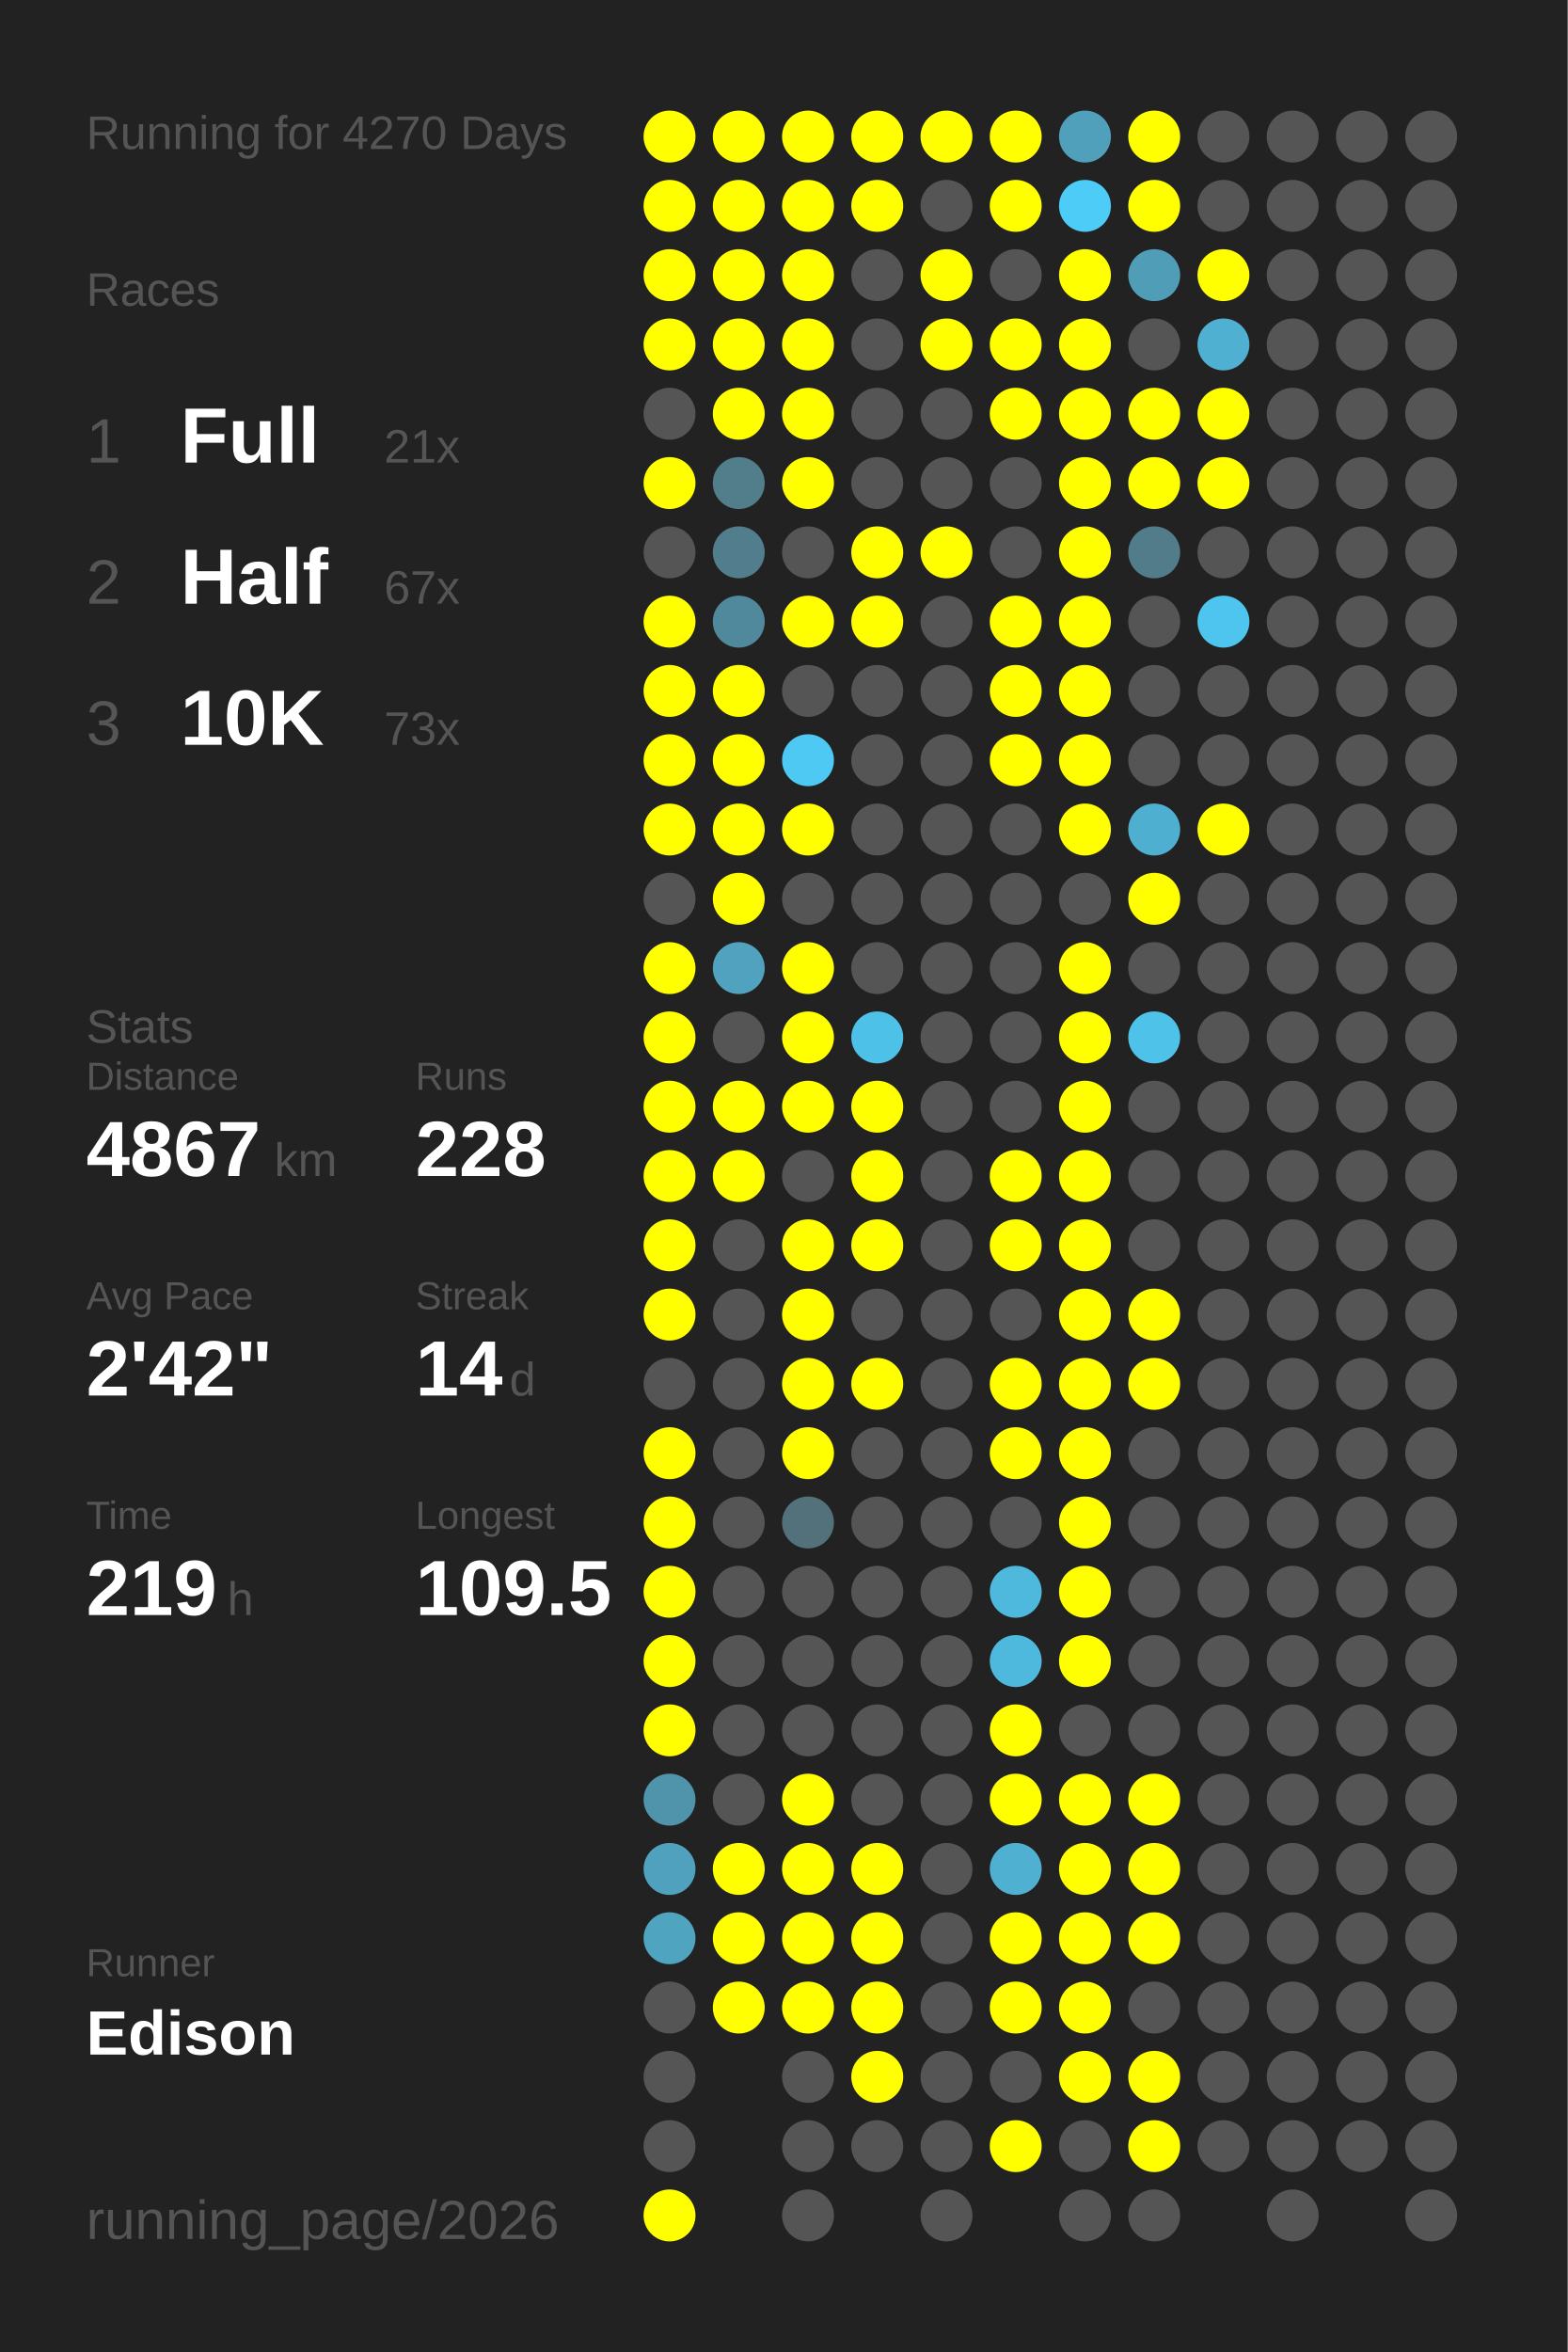
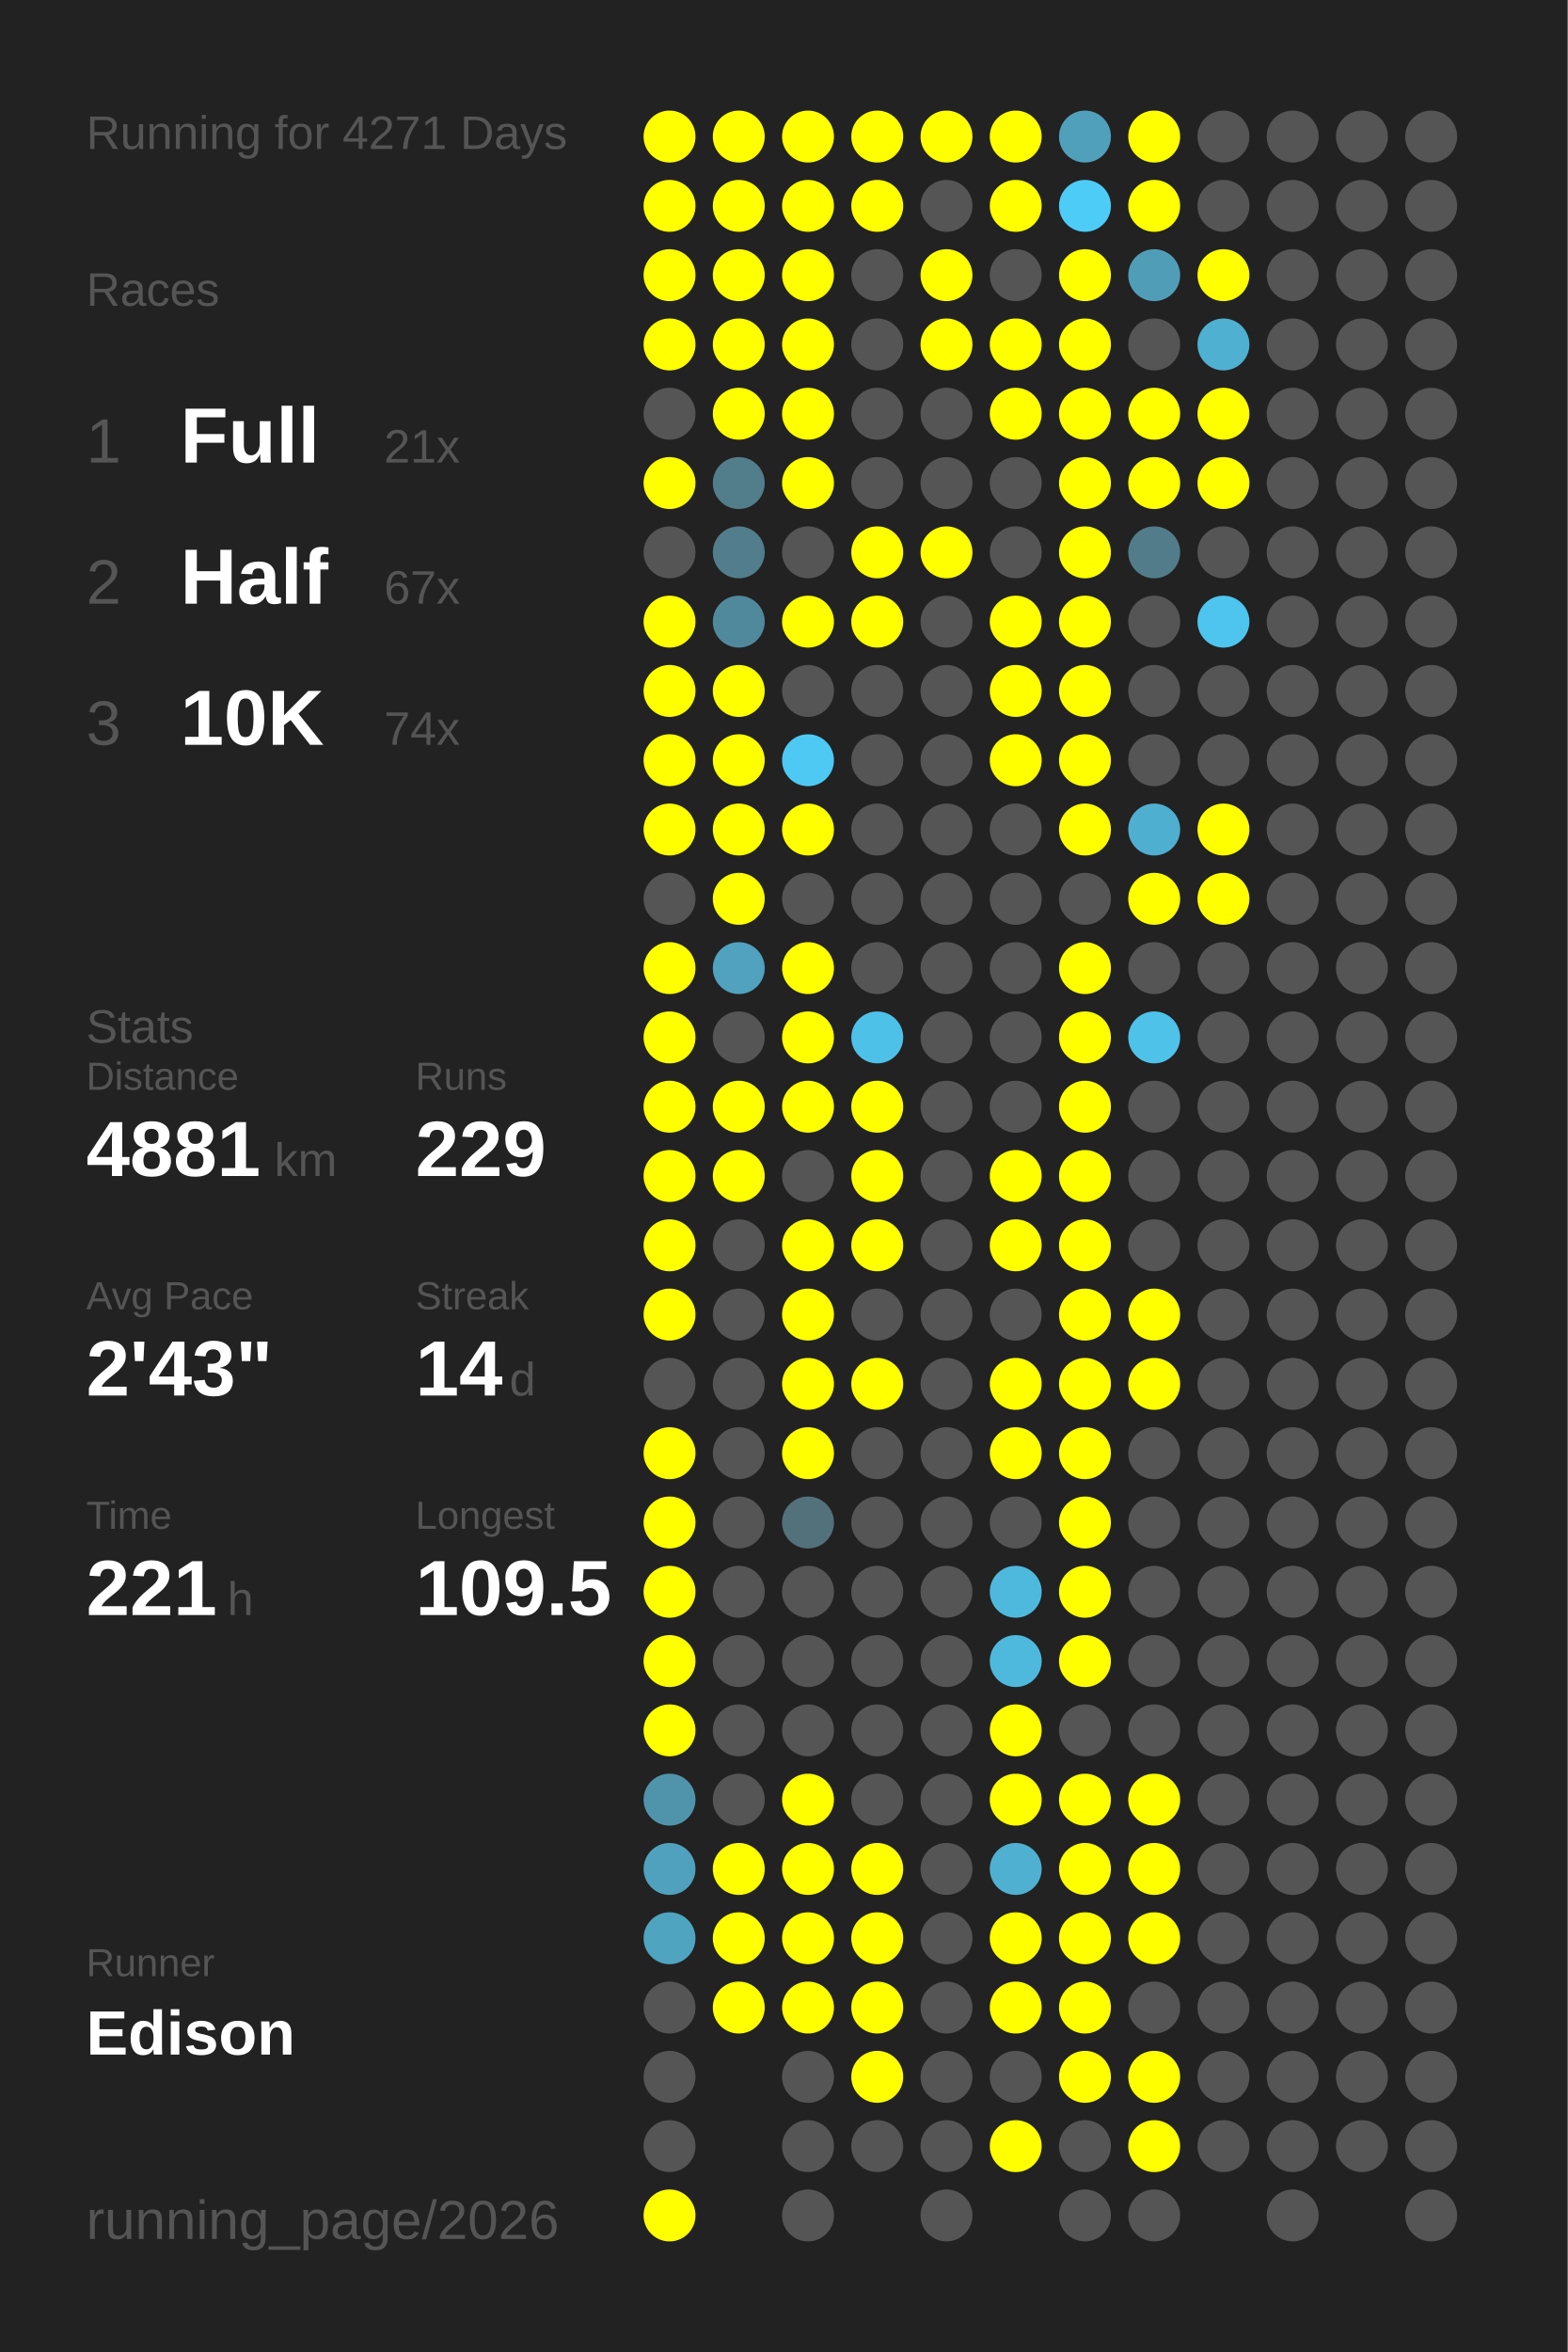
<svg xmlns="http://www.w3.org/2000/svg" baseProfile="full" height="300mm" version="1.1" viewBox="0,0,200,300" width="200mm">
  <defs />
  <rect fill="#222222" height="300" width="200" x="0" y="0" />
-   <text fill="#555555" style="font-size:6px; font-family:Arial;" x="11" y="19">Running for 4270 Days</text>
+   <text fill="#555555" style="font-size:6px; font-family:Arial;" x="11" y="19">Running for 4271 Days</text>
  <text fill="#555555" style="font-size:6px; font-family:Arial;" x="11" y="39">Races</text>
  <text fill="#555555" style="font-size:8px; font-family:Arial;" x="11" y="59">1</text>
  <text fill="#FFFFFF" style="font-size:10px; font-family:Arial; font-weight:bold;" x="23" y="59">Full</text>
  <text fill="#555555" style="font-size:6px; font-family:Arial;" x="49" y="59">21x</text>
  <text fill="#555555" style="font-size:8px; font-family:Arial;" x="11" y="77">2</text>
  <text fill="#FFFFFF" style="font-size:10px; font-family:Arial; font-weight:bold;" x="23" y="77">Half</text>
  <text fill="#555555" style="font-size:6px; font-family:Arial;" x="49" y="77">67x</text>
  <text fill="#555555" style="font-size:8px; font-family:Arial;" x="11" y="95">3</text>
  <text fill="#FFFFFF" style="font-size:10px; font-family:Arial; font-weight:bold;" x="23" y="95">10K</text>
-   <text fill="#555555" style="font-size:6px; font-family:Arial;" x="49" y="95">73x</text>
+   <text fill="#555555" style="font-size:6px; font-family:Arial;" x="49" y="95">74x</text>
  <text fill="#555555" style="font-size:6px; font-family:Arial;" x="11" y="133">Stats</text>
  <text fill="#555555" style="font-size:5px; font-family:Arial;" x="11" y="139">Distance</text>
-   <text fill="#FFFFFF" style="font-size:10px; font-family:Arial; font-weight:bold;" x="11" y="150">4867</text>
+   <text fill="#FFFFFF" style="font-size:10px; font-family:Arial; font-weight:bold;" x="11" y="150">4881</text>
  <text fill="#555555" style="font-size:6px; font-family:Arial;" x="35" y="150">km</text>
  <text fill="#555555" style="font-size:5px; font-family:Arial;" x="53" y="139">Runs</text>
-   <text fill="#FFFFFF" style="font-size:10px; font-family:Arial; font-weight:bold;" x="53" y="150">228</text>
+   <text fill="#FFFFFF" style="font-size:10px; font-family:Arial; font-weight:bold;" x="53" y="150">229</text>
  <text fill="#555555" style="font-size:5px; font-family:Arial;" x="11" y="167">Avg Pace</text>
-   <text fill="#FFFFFF" style="font-size:10px; font-family:Arial; font-weight:bold;" x="11" y="178">2'42"</text>
+   <text fill="#FFFFFF" style="font-size:10px; font-family:Arial; font-weight:bold;" x="11" y="178">2'43"</text>
  <text fill="#555555" style="font-size:5px; font-family:Arial;" x="53" y="167">Streak</text>
  <text fill="#FFFFFF" style="font-size:10px; font-family:Arial; font-weight:bold;" x="53" y="178">14</text>
  <text fill="#555555" style="font-size:6px; font-family:Arial;" x="65" y="178">d</text>
  <text fill="#555555" style="font-size:5px; font-family:Arial;" x="11" y="195">Time</text>
-   <text fill="#FFFFFF" style="font-size:10px; font-family:Arial; font-weight:bold;" x="11" y="206">219</text>
+   <text fill="#FFFFFF" style="font-size:10px; font-family:Arial; font-weight:bold;" x="11" y="206">221</text>
  <text fill="#555555" style="font-size:6px; font-family:Arial;" x="29" y="206">h</text>
  <text fill="#555555" style="font-size:5px; font-family:Arial;" x="53" y="195">Longest</text>
  <text fill="#FFFFFF" style="font-size:10px; font-family:Arial; font-weight:bold;" x="53" y="206">109.5</text>
  <text fill="#555555" style="font-size:5px; font-family:Arial;" x="11" y="252.065">Runner</text>
  <text fill="#FFFFFF" style="font-size:8px; font-family:Arial; font-weight:bold;" x="11" y="262.065">Edison</text>
  <text fill="#555555" style="font-size:7px; font-family:Arial;" x="11" y="285.581">running_page/2026</text>
  <circle cx="85.417" cy="17.419" fill="#FFFF00" r="3.312" />
  <circle cx="85.417" cy="26.258" fill="#FFFF00" r="3.312" />
  <circle cx="85.417" cy="35.097" fill="#FFFF00" r="3.312" />
  <circle cx="85.417" cy="43.935" fill="#FFFF00" r="3.312" />
  <circle cx="85.417" cy="52.774" fill="#555555" r="3.312" />
  <circle cx="85.417" cy="61.613" fill="#FFFF00" r="3.312" />
  <circle cx="85.417" cy="70.452" fill="#555555" r="3.312" />
  <circle cx="85.417" cy="79.29" fill="#FFFF00" r="3.312" />
  <circle cx="85.417" cy="88.129" fill="#FFFF00" r="3.312" />
  <circle cx="85.417" cy="96.968" fill="#FFFF00" r="3.312" />
  <circle cx="85.417" cy="105.806" fill="#FFFF00" r="3.312" />
  <circle cx="85.417" cy="114.645" fill="#555555" r="3.312" />
  <circle cx="85.417" cy="123.484" fill="#FFFF00" r="3.312" />
  <circle cx="85.417" cy="132.323" fill="#FFFF00" r="3.312" />
  <circle cx="85.417" cy="141.161" fill="#FFFF00" r="3.312" />
  <circle cx="85.417" cy="150" fill="#FFFF00" r="3.312" />
  <circle cx="85.417" cy="158.839" fill="#FFFF00" r="3.312" />
  <circle cx="85.417" cy="167.677" fill="#FFFF00" r="3.312" />
  <circle cx="85.417" cy="176.516" fill="#555555" r="3.312" />
  <circle cx="85.417" cy="185.355" fill="#FFFF00" r="3.312" />
  <circle cx="85.417" cy="194.194" fill="#FFFF00" r="3.312" />
  <circle cx="85.417" cy="203.032" fill="#FFFF00" r="3.312" />
  <circle cx="85.417" cy="211.871" fill="#FFFF00" r="3.312" />
  <circle cx="85.417" cy="220.71" fill="#FFFF00" r="3.312" />
  <circle cx="85.417" cy="229.548" fill="#5094ab" r="3.312" />
  <circle cx="85.417" cy="238.387" fill="#50a1bd" r="3.312" />
  <circle cx="85.417" cy="247.226" fill="#4fa4c0" r="3.312" />
  <circle cx="85.417" cy="256.065" fill="#555555" r="3.312" />
  <circle cx="85.417" cy="264.903" fill="#555555" r="3.312" />
  <circle cx="85.417" cy="273.742" fill="#555555" r="3.312" />
  <circle cx="85.417" cy="282.581" fill="#FFFF00" r="3.312" />
  <circle cx="94.25" cy="17.419" fill="#FFFF00" r="3.312" />
  <circle cx="94.25" cy="26.258" fill="#FFFF00" r="3.312" />
  <circle cx="94.25" cy="35.097" fill="#FFFF00" r="3.312" />
  <circle cx="94.25" cy="43.935" fill="#FFFF00" r="3.312" />
  <circle cx="94.25" cy="52.774" fill="#FFFF00" r="3.312" />
  <circle cx="94.25" cy="61.613" fill="#527d8b" r="3.312" />
  <circle cx="94.25" cy="70.452" fill="#527d8c" r="3.312" />
  <circle cx="94.25" cy="79.29" fill="#51899c" r="3.312" />
  <circle cx="94.25" cy="88.129" fill="#FFFF00" r="3.312" />
  <circle cx="94.25" cy="96.968" fill="#FFFF00" r="3.312" />
  <circle cx="94.25" cy="105.806" fill="#FFFF00" r="3.312" />
  <circle cx="94.25" cy="114.645" fill="#FFFF00" r="3.312" />
  <circle cx="94.25" cy="123.484" fill="#50a2be" r="3.312" />
  <circle cx="94.25" cy="132.323" fill="#555555" r="3.312" />
  <circle cx="94.25" cy="141.161" fill="#FFFF00" r="3.312" />
  <circle cx="94.25" cy="150" fill="#FFFF00" r="3.312" />
  <circle cx="94.25" cy="158.839" fill="#555555" r="3.312" />
  <circle cx="94.25" cy="167.677" fill="#555555" r="3.312" />
  <circle cx="94.25" cy="176.516" fill="#555555" r="3.312" />
  <circle cx="94.25" cy="185.355" fill="#555555" r="3.312" />
  <circle cx="94.25" cy="194.194" fill="#555555" r="3.312" />
  <circle cx="94.25" cy="203.032" fill="#555555" r="3.312" />
  <circle cx="94.25" cy="211.871" fill="#555555" r="3.312" />
  <circle cx="94.25" cy="220.71" fill="#555555" r="3.312" />
  <circle cx="94.25" cy="229.548" fill="#555555" r="3.312" />
  <circle cx="94.25" cy="238.387" fill="#FFFF00" r="3.312" />
  <circle cx="94.25" cy="247.226" fill="#FFFF00" r="3.312" />
  <circle cx="94.25" cy="256.065" fill="#FFFF00" r="3.312" />
  <circle cx="103.083" cy="17.419" fill="#FFFF00" r="3.312" />
  <circle cx="103.083" cy="26.258" fill="#FFFF00" r="3.312" />
  <circle cx="103.083" cy="35.097" fill="#FFFF00" r="3.312" />
  <circle cx="103.083" cy="43.935" fill="#FFFF00" r="3.312" />
  <circle cx="103.083" cy="52.774" fill="#FFFF00" r="3.312" />
  <circle cx="103.083" cy="61.613" fill="#FFFF00" r="3.312" />
  <circle cx="103.083" cy="70.452" fill="#555555" r="3.312" />
  <circle cx="103.083" cy="79.29" fill="#FFFF00" r="3.312" />
  <circle cx="103.083" cy="88.129" fill="#555555" r="3.312" />
  <circle cx="103.083" cy="96.968" fill="#4dc9f3" r="3.312" />
  <circle cx="103.083" cy="105.806" fill="#FFFF00" r="3.312" />
  <circle cx="103.083" cy="114.645" fill="#555555" r="3.312" />
  <circle cx="103.083" cy="123.484" fill="#FFFF00" r="3.312" />
  <circle cx="103.083" cy="132.323" fill="#FFFF00" r="3.312" />
  <circle cx="103.083" cy="141.161" fill="#FFFF00" r="3.312" />
  <circle cx="103.083" cy="150" fill="#555555" r="3.312" />
  <circle cx="103.083" cy="158.839" fill="#FFFF00" r="3.312" />
  <circle cx="103.083" cy="167.677" fill="#FFFF00" r="3.312" />
  <circle cx="103.083" cy="176.516" fill="#FFFF00" r="3.312" />
  <circle cx="103.083" cy="185.355" fill="#FFFF00" r="3.312" />
  <circle cx="103.083" cy="194.194" fill="#53717b" r="3.312" />
  <circle cx="103.083" cy="203.032" fill="#555555" r="3.312" />
  <circle cx="103.083" cy="211.871" fill="#555555" r="3.312" />
  <circle cx="103.083" cy="220.71" fill="#555555" r="3.312" />
  <circle cx="103.083" cy="229.548" fill="#FFFF00" r="3.312" />
  <circle cx="103.083" cy="238.387" fill="#FFFF00" r="3.312" />
  <circle cx="103.083" cy="247.226" fill="#FFFF00" r="3.312" />
  <circle cx="103.083" cy="256.065" fill="#FFFF00" r="3.312" />
  <circle cx="103.083" cy="264.903" fill="#555555" r="3.312" />
  <circle cx="103.083" cy="273.742" fill="#555555" r="3.312" />
  <circle cx="103.083" cy="282.581" fill="#555555" r="3.312" />
  <circle cx="111.917" cy="17.419" fill="#FFFF00" r="3.312" />
  <circle cx="111.917" cy="26.258" fill="#FFFF00" r="3.312" />
  <circle cx="111.917" cy="35.097" fill="#555555" r="3.312" />
  <circle cx="111.917" cy="43.935" fill="#555555" r="3.312" />
  <circle cx="111.917" cy="52.774" fill="#555555" r="3.312" />
  <circle cx="111.917" cy="61.613" fill="#555555" r="3.312" />
  <circle cx="111.917" cy="70.452" fill="#FFFF00" r="3.312" />
  <circle cx="111.917" cy="79.29" fill="#FFFF00" r="3.312" />
  <circle cx="111.917" cy="88.129" fill="#555555" r="3.312" />
  <circle cx="111.917" cy="96.968" fill="#555555" r="3.312" />
  <circle cx="111.917" cy="105.806" fill="#555555" r="3.312" />
  <circle cx="111.917" cy="114.645" fill="#555555" r="3.312" />
  <circle cx="111.917" cy="123.484" fill="#555555" r="3.312" />
  <circle cx="111.917" cy="132.323" fill="#4ec1e8" r="3.312" />
  <circle cx="111.917" cy="141.161" fill="#FFFF00" r="3.312" />
  <circle cx="111.917" cy="150" fill="#FFFF00" r="3.312" />
  <circle cx="111.917" cy="158.839" fill="#FFFF00" r="3.312" />
  <circle cx="111.917" cy="167.677" fill="#555555" r="3.312" />
  <circle cx="111.917" cy="176.516" fill="#FFFF00" r="3.312" />
  <circle cx="111.917" cy="185.355" fill="#555555" r="3.312" />
  <circle cx="111.917" cy="194.194" fill="#555555" r="3.312" />
  <circle cx="111.917" cy="203.032" fill="#555555" r="3.312" />
  <circle cx="111.917" cy="211.871" fill="#555555" r="3.312" />
  <circle cx="111.917" cy="220.71" fill="#555555" r="3.312" />
  <circle cx="111.917" cy="229.548" fill="#555555" r="3.312" />
  <circle cx="111.917" cy="238.387" fill="#FFFF00" r="3.312" />
  <circle cx="111.917" cy="247.226" fill="#FFFF00" r="3.312" />
  <circle cx="111.917" cy="256.065" fill="#FFFF00" r="3.312" />
  <circle cx="111.917" cy="264.903" fill="#FFFF00" r="3.312" />
  <circle cx="111.917" cy="273.742" fill="#555555" r="3.312" />
  <circle cx="120.75" cy="17.419" fill="#FFFF00" r="3.312" />
  <circle cx="120.75" cy="26.258" fill="#555555" r="3.312" />
  <circle cx="120.75" cy="35.097" fill="#FFFF00" r="3.312" />
  <circle cx="120.75" cy="43.935" fill="#FFFF00" r="3.312" />
  <circle cx="120.75" cy="52.774" fill="#555555" r="3.312" />
  <circle cx="120.75" cy="61.613" fill="#555555" r="3.312" />
  <circle cx="120.75" cy="70.452" fill="#FFFF00" r="3.312" />
  <circle cx="120.75" cy="79.29" fill="#555555" r="3.312" />
  <circle cx="120.75" cy="88.129" fill="#555555" r="3.312" />
  <circle cx="120.75" cy="96.968" fill="#555555" r="3.312" />
  <circle cx="120.75" cy="105.806" fill="#555555" r="3.312" />
  <circle cx="120.75" cy="114.645" fill="#555555" r="3.312" />
  <circle cx="120.75" cy="123.484" fill="#555555" r="3.312" />
  <circle cx="120.75" cy="132.323" fill="#555555" r="3.312" />
  <circle cx="120.75" cy="141.161" fill="#555555" r="3.312" />
  <circle cx="120.75" cy="150" fill="#555555" r="3.312" />
  <circle cx="120.75" cy="158.839" fill="#555555" r="3.312" />
  <circle cx="120.75" cy="167.677" fill="#555555" r="3.312" />
  <circle cx="120.75" cy="176.516" fill="#555555" r="3.312" />
  <circle cx="120.75" cy="185.355" fill="#555555" r="3.312" />
  <circle cx="120.75" cy="194.194" fill="#555555" r="3.312" />
  <circle cx="120.75" cy="203.032" fill="#555555" r="3.312" />
  <circle cx="120.75" cy="211.871" fill="#555555" r="3.312" />
  <circle cx="120.75" cy="220.71" fill="#555555" r="3.312" />
  <circle cx="120.75" cy="229.548" fill="#555555" r="3.312" />
  <circle cx="120.75" cy="238.387" fill="#555555" r="3.312" />
  <circle cx="120.75" cy="247.226" fill="#555555" r="3.312" />
  <circle cx="120.75" cy="256.065" fill="#555555" r="3.312" />
  <circle cx="120.75" cy="264.903" fill="#555555" r="3.312" />
  <circle cx="120.75" cy="273.742" fill="#555555" r="3.312" />
  <circle cx="120.75" cy="282.581" fill="#555555" r="3.312" />
  <circle cx="129.583" cy="17.419" fill="#FFFF00" r="3.312" />
  <circle cx="129.583" cy="26.258" fill="#FFFF00" r="3.312" />
  <circle cx="129.583" cy="35.097" fill="#555555" r="3.312" />
  <circle cx="129.583" cy="43.935" fill="#FFFF00" r="3.312" />
  <circle cx="129.583" cy="52.774" fill="#FFFF00" r="3.312" />
  <circle cx="129.583" cy="61.613" fill="#555555" r="3.312" />
  <circle cx="129.583" cy="70.452" fill="#555555" r="3.312" />
  <circle cx="129.583" cy="79.29" fill="#FFFF00" r="3.312" />
  <circle cx="129.583" cy="88.129" fill="#FFFF00" r="3.312" />
  <circle cx="129.583" cy="96.968" fill="#FFFF00" r="3.312" />
  <circle cx="129.583" cy="105.806" fill="#555555" r="3.312" />
  <circle cx="129.583" cy="114.645" fill="#555555" r="3.312" />
  <circle cx="129.583" cy="123.484" fill="#555555" r="3.312" />
  <circle cx="129.583" cy="132.323" fill="#555555" r="3.312" />
  <circle cx="129.583" cy="141.161" fill="#555555" r="3.312" />
  <circle cx="129.583" cy="150" fill="#FFFF00" r="3.312" />
  <circle cx="129.583" cy="158.839" fill="#FFFF00" r="3.312" />
  <circle cx="129.583" cy="167.677" fill="#555555" r="3.312" />
  <circle cx="129.583" cy="176.516" fill="#FFFF00" r="3.312" />
  <circle cx="129.583" cy="185.355" fill="#FFFF00" r="3.312" />
  <circle cx="129.583" cy="194.194" fill="#555555" r="3.312" />
  <circle cx="129.583" cy="203.032" fill="#4eb9dd" r="3.312" />
  <circle cx="129.583" cy="211.871" fill="#4eb9dd" r="3.312" />
  <circle cx="129.583" cy="220.71" fill="#FFFF00" r="3.312" />
  <circle cx="129.583" cy="229.548" fill="#FFFF00" r="3.312" />
  <circle cx="129.583" cy="238.387" fill="#4fb0d1" r="3.312" />
  <circle cx="129.583" cy="247.226" fill="#FFFF00" r="3.312" />
  <circle cx="129.583" cy="256.065" fill="#FFFF00" r="3.312" />
  <circle cx="129.583" cy="264.903" fill="#555555" r="3.312" />
  <circle cx="129.583" cy="273.742" fill="#FFFF00" r="3.312" />
  <circle cx="138.417" cy="17.419" fill="#50a0bb" r="3.312" />
  <circle cx="138.417" cy="26.258" fill="#4dccf7" r="3.312" />
  <circle cx="138.417" cy="35.097" fill="#FFFF00" r="3.312" />
  <circle cx="138.417" cy="43.935" fill="#FFFF00" r="3.312" />
  <circle cx="138.417" cy="52.774" fill="#FFFF00" r="3.312" />
  <circle cx="138.417" cy="61.613" fill="#FFFF00" r="3.312" />
  <circle cx="138.417" cy="70.452" fill="#FFFF00" r="3.312" />
  <circle cx="138.417" cy="79.29" fill="#FFFF00" r="3.312" />
  <circle cx="138.417" cy="88.129" fill="#FFFF00" r="3.312" />
  <circle cx="138.417" cy="96.968" fill="#FFFF00" r="3.312" />
  <circle cx="138.417" cy="105.806" fill="#FFFF00" r="3.312" />
  <circle cx="138.417" cy="114.645" fill="#555555" r="3.312" />
  <circle cx="138.417" cy="123.484" fill="#FFFF00" r="3.312" />
  <circle cx="138.417" cy="132.323" fill="#FFFF00" r="3.312" />
  <circle cx="138.417" cy="141.161" fill="#FFFF00" r="3.312" />
  <circle cx="138.417" cy="150" fill="#FFFF00" r="3.312" />
  <circle cx="138.417" cy="158.839" fill="#FFFF00" r="3.312" />
  <circle cx="138.417" cy="167.677" fill="#FFFF00" r="3.312" />
  <circle cx="138.417" cy="176.516" fill="#FFFF00" r="3.312" />
  <circle cx="138.417" cy="185.355" fill="#FFFF00" r="3.312" />
  <circle cx="138.417" cy="194.194" fill="#FFFF00" r="3.312" />
  <circle cx="138.417" cy="203.032" fill="#FFFF00" r="3.312" />
  <circle cx="138.417" cy="211.871" fill="#FFFF00" r="3.312" />
  <circle cx="138.417" cy="220.71" fill="#555555" r="3.312" />
  <circle cx="138.417" cy="229.548" fill="#FFFF00" r="3.312" />
  <circle cx="138.417" cy="238.387" fill="#FFFF00" r="3.312" />
  <circle cx="138.417" cy="247.226" fill="#FFFF00" r="3.312" />
  <circle cx="138.417" cy="256.065" fill="#FFFF00" r="3.312" />
  <circle cx="138.417" cy="264.903" fill="#FFFF00" r="3.312" />
  <circle cx="138.417" cy="273.742" fill="#555555" r="3.312" />
  <circle cx="138.417" cy="282.581" fill="#555555" r="3.312" />
  <circle cx="147.25" cy="17.419" fill="#FFFF00" r="3.312" />
  <circle cx="147.25" cy="26.258" fill="#FFFF00" r="3.312" />
  <circle cx="147.25" cy="35.097" fill="#509db8" r="3.312" />
  <circle cx="147.25" cy="43.935" fill="#555555" r="3.312" />
  <circle cx="147.25" cy="52.774" fill="#FFFF00" r="3.312" />
  <circle cx="147.25" cy="61.613" fill="#FFFF00" r="3.312" />
  <circle cx="147.25" cy="70.452" fill="#527c8a" r="3.312" />
  <circle cx="147.25" cy="79.29" fill="#555555" r="3.312" />
  <circle cx="147.25" cy="88.129" fill="#555555" r="3.312" />
  <circle cx="147.25" cy="96.968" fill="#555555" r="3.312" />
  <circle cx="147.25" cy="105.806" fill="#4fafd0" r="3.312" />
  <circle cx="147.25" cy="114.645" fill="#FFFF00" r="3.312" />
  <circle cx="147.25" cy="123.484" fill="#555555" r="3.312" />
  <circle cx="147.25" cy="132.323" fill="#4ec2e9" r="3.312" />
  <circle cx="147.25" cy="141.161" fill="#555555" r="3.312" />
  <circle cx="147.25" cy="150" fill="#555555" r="3.312" />
  <circle cx="147.25" cy="158.839" fill="#555555" r="3.312" />
  <circle cx="147.25" cy="167.677" fill="#FFFF00" r="3.312" />
  <circle cx="147.25" cy="176.516" fill="#FFFF00" r="3.312" />
  <circle cx="147.25" cy="185.355" fill="#555555" r="3.312" />
  <circle cx="147.25" cy="194.194" fill="#555555" r="3.312" />
  <circle cx="147.25" cy="203.032" fill="#555555" r="3.312" />
  <circle cx="147.25" cy="211.871" fill="#555555" r="3.312" />
  <circle cx="147.25" cy="220.71" fill="#555555" r="3.312" />
  <circle cx="147.25" cy="229.548" fill="#FFFF00" r="3.312" />
  <circle cx="147.25" cy="238.387" fill="#FFFF00" r="3.312" />
  <circle cx="147.25" cy="247.226" fill="#FFFF00" r="3.312" />
  <circle cx="147.25" cy="256.065" fill="#555555" r="3.312" />
  <circle cx="147.25" cy="264.903" fill="#FFFF00" r="3.312" />
  <circle cx="147.25" cy="273.742" fill="#FFFF00" r="3.312" />
  <circle cx="147.25" cy="282.581" fill="#555555" r="3.312" />
  <circle cx="156.083" cy="17.419" fill="#555555" r="3.312" />
  <circle cx="156.083" cy="26.258" fill="#555555" r="3.312" />
  <circle cx="156.083" cy="35.097" fill="#FFFF00" r="3.312" />
  <circle cx="156.083" cy="43.935" fill="#4fb0d1" r="3.312" />
  <circle cx="156.083" cy="52.774" fill="#FFFF00" r="3.312" />
  <circle cx="156.083" cy="61.613" fill="#FFFF00" r="3.312" />
  <circle cx="156.083" cy="70.452" fill="#555555" r="3.312" />
  <circle cx="156.083" cy="79.29" fill="#4dc5ee" r="3.312" />
  <circle cx="156.083" cy="88.129" fill="#555555" r="3.312" />
  <circle cx="156.083" cy="96.968" fill="#555555" r="3.312" />
  <circle cx="156.083" cy="105.806" fill="#FFFF00" r="3.312" />
-   <circle cx="156.083" cy="114.645" fill="#555555" r="3.312" />
+   <circle cx="156.083" cy="114.645" fill="#FFFF00" r="3.312" />
  <circle cx="156.083" cy="123.484" fill="#555555" r="3.312" />
  <circle cx="156.083" cy="132.323" fill="#555555" r="3.312" />
  <circle cx="156.083" cy="141.161" fill="#555555" r="3.312" />
  <circle cx="156.083" cy="150" fill="#555555" r="3.312" />
  <circle cx="156.083" cy="158.839" fill="#555555" r="3.312" />
  <circle cx="156.083" cy="167.677" fill="#555555" r="3.312" />
  <circle cx="156.083" cy="176.516" fill="#555555" r="3.312" />
  <circle cx="156.083" cy="185.355" fill="#555555" r="3.312" />
  <circle cx="156.083" cy="194.194" fill="#555555" r="3.312" />
  <circle cx="156.083" cy="203.032" fill="#555555" r="3.312" />
  <circle cx="156.083" cy="211.871" fill="#555555" r="3.312" />
  <circle cx="156.083" cy="220.71" fill="#555555" r="3.312" />
  <circle cx="156.083" cy="229.548" fill="#555555" r="3.312" />
  <circle cx="156.083" cy="238.387" fill="#555555" r="3.312" />
  <circle cx="156.083" cy="247.226" fill="#555555" r="3.312" />
  <circle cx="156.083" cy="256.065" fill="#555555" r="3.312" />
  <circle cx="156.083" cy="264.903" fill="#555555" r="3.312" />
  <circle cx="156.083" cy="273.742" fill="#555555" r="3.312" />
  <circle cx="164.917" cy="17.419" fill="#555555" r="3.312" />
  <circle cx="164.917" cy="26.258" fill="#555555" r="3.312" />
  <circle cx="164.917" cy="35.097" fill="#555555" r="3.312" />
  <circle cx="164.917" cy="43.935" fill="#555555" r="3.312" />
  <circle cx="164.917" cy="52.774" fill="#555555" r="3.312" />
  <circle cx="164.917" cy="61.613" fill="#555555" r="3.312" />
  <circle cx="164.917" cy="70.452" fill="#555555" r="3.312" />
  <circle cx="164.917" cy="79.29" fill="#555555" r="3.312" />
  <circle cx="164.917" cy="88.129" fill="#555555" r="3.312" />
  <circle cx="164.917" cy="96.968" fill="#555555" r="3.312" />
  <circle cx="164.917" cy="105.806" fill="#555555" r="3.312" />
  <circle cx="164.917" cy="114.645" fill="#555555" r="3.312" />
  <circle cx="164.917" cy="123.484" fill="#555555" r="3.312" />
  <circle cx="164.917" cy="132.323" fill="#555555" r="3.312" />
  <circle cx="164.917" cy="141.161" fill="#555555" r="3.312" />
  <circle cx="164.917" cy="150" fill="#555555" r="3.312" />
  <circle cx="164.917" cy="158.839" fill="#555555" r="3.312" />
  <circle cx="164.917" cy="167.677" fill="#555555" r="3.312" />
  <circle cx="164.917" cy="176.516" fill="#555555" r="3.312" />
  <circle cx="164.917" cy="185.355" fill="#555555" r="3.312" />
  <circle cx="164.917" cy="194.194" fill="#555555" r="3.312" />
  <circle cx="164.917" cy="203.032" fill="#555555" r="3.312" />
  <circle cx="164.917" cy="211.871" fill="#555555" r="3.312" />
  <circle cx="164.917" cy="220.71" fill="#555555" r="3.312" />
  <circle cx="164.917" cy="229.548" fill="#555555" r="3.312" />
  <circle cx="164.917" cy="238.387" fill="#555555" r="3.312" />
  <circle cx="164.917" cy="247.226" fill="#555555" r="3.312" />
  <circle cx="164.917" cy="256.065" fill="#555555" r="3.312" />
  <circle cx="164.917" cy="264.903" fill="#555555" r="3.312" />
  <circle cx="164.917" cy="273.742" fill="#555555" r="3.312" />
  <circle cx="164.917" cy="282.581" fill="#555555" r="3.312" />
  <circle cx="173.75" cy="17.419" fill="#555555" r="3.312" />
  <circle cx="173.75" cy="26.258" fill="#555555" r="3.312" />
  <circle cx="173.75" cy="35.097" fill="#555555" r="3.312" />
  <circle cx="173.75" cy="43.935" fill="#555555" r="3.312" />
  <circle cx="173.75" cy="52.774" fill="#555555" r="3.312" />
  <circle cx="173.75" cy="61.613" fill="#555555" r="3.312" />
  <circle cx="173.75" cy="70.452" fill="#555555" r="3.312" />
  <circle cx="173.75" cy="79.29" fill="#555555" r="3.312" />
  <circle cx="173.75" cy="88.129" fill="#555555" r="3.312" />
  <circle cx="173.75" cy="96.968" fill="#555555" r="3.312" />
  <circle cx="173.75" cy="105.806" fill="#555555" r="3.312" />
  <circle cx="173.75" cy="114.645" fill="#555555" r="3.312" />
  <circle cx="173.75" cy="123.484" fill="#555555" r="3.312" />
  <circle cx="173.75" cy="132.323" fill="#555555" r="3.312" />
  <circle cx="173.75" cy="141.161" fill="#555555" r="3.312" />
  <circle cx="173.75" cy="150" fill="#555555" r="3.312" />
  <circle cx="173.75" cy="158.839" fill="#555555" r="3.312" />
  <circle cx="173.75" cy="167.677" fill="#555555" r="3.312" />
  <circle cx="173.75" cy="176.516" fill="#555555" r="3.312" />
  <circle cx="173.75" cy="185.355" fill="#555555" r="3.312" />
  <circle cx="173.75" cy="194.194" fill="#555555" r="3.312" />
  <circle cx="173.75" cy="203.032" fill="#555555" r="3.312" />
  <circle cx="173.75" cy="211.871" fill="#555555" r="3.312" />
  <circle cx="173.75" cy="220.71" fill="#555555" r="3.312" />
  <circle cx="173.75" cy="229.548" fill="#555555" r="3.312" />
  <circle cx="173.75" cy="238.387" fill="#555555" r="3.312" />
  <circle cx="173.75" cy="247.226" fill="#555555" r="3.312" />
  <circle cx="173.75" cy="256.065" fill="#555555" r="3.312" />
  <circle cx="173.75" cy="264.903" fill="#555555" r="3.312" />
  <circle cx="173.75" cy="273.742" fill="#555555" r="3.312" />
  <circle cx="182.583" cy="17.419" fill="#555555" r="3.312" />
  <circle cx="182.583" cy="26.258" fill="#555555" r="3.312" />
  <circle cx="182.583" cy="35.097" fill="#555555" r="3.312" />
  <circle cx="182.583" cy="43.935" fill="#555555" r="3.312" />
  <circle cx="182.583" cy="52.774" fill="#555555" r="3.312" />
  <circle cx="182.583" cy="61.613" fill="#555555" r="3.312" />
  <circle cx="182.583" cy="70.452" fill="#555555" r="3.312" />
  <circle cx="182.583" cy="79.29" fill="#555555" r="3.312" />
  <circle cx="182.583" cy="88.129" fill="#555555" r="3.312" />
  <circle cx="182.583" cy="96.968" fill="#555555" r="3.312" />
  <circle cx="182.583" cy="105.806" fill="#555555" r="3.312" />
  <circle cx="182.583" cy="114.645" fill="#555555" r="3.312" />
  <circle cx="182.583" cy="123.484" fill="#555555" r="3.312" />
  <circle cx="182.583" cy="132.323" fill="#555555" r="3.312" />
  <circle cx="182.583" cy="141.161" fill="#555555" r="3.312" />
  <circle cx="182.583" cy="150" fill="#555555" r="3.312" />
  <circle cx="182.583" cy="158.839" fill="#555555" r="3.312" />
  <circle cx="182.583" cy="167.677" fill="#555555" r="3.312" />
  <circle cx="182.583" cy="176.516" fill="#555555" r="3.312" />
  <circle cx="182.583" cy="185.355" fill="#555555" r="3.312" />
  <circle cx="182.583" cy="194.194" fill="#555555" r="3.312" />
  <circle cx="182.583" cy="203.032" fill="#555555" r="3.312" />
  <circle cx="182.583" cy="211.871" fill="#555555" r="3.312" />
  <circle cx="182.583" cy="220.71" fill="#555555" r="3.312" />
  <circle cx="182.583" cy="229.548" fill="#555555" r="3.312" />
  <circle cx="182.583" cy="238.387" fill="#555555" r="3.312" />
  <circle cx="182.583" cy="247.226" fill="#555555" r="3.312" />
  <circle cx="182.583" cy="256.065" fill="#555555" r="3.312" />
  <circle cx="182.583" cy="264.903" fill="#555555" r="3.312" />
  <circle cx="182.583" cy="273.742" fill="#555555" r="3.312" />
  <circle cx="182.583" cy="282.581" fill="#555555" r="3.312" />
</svg>
